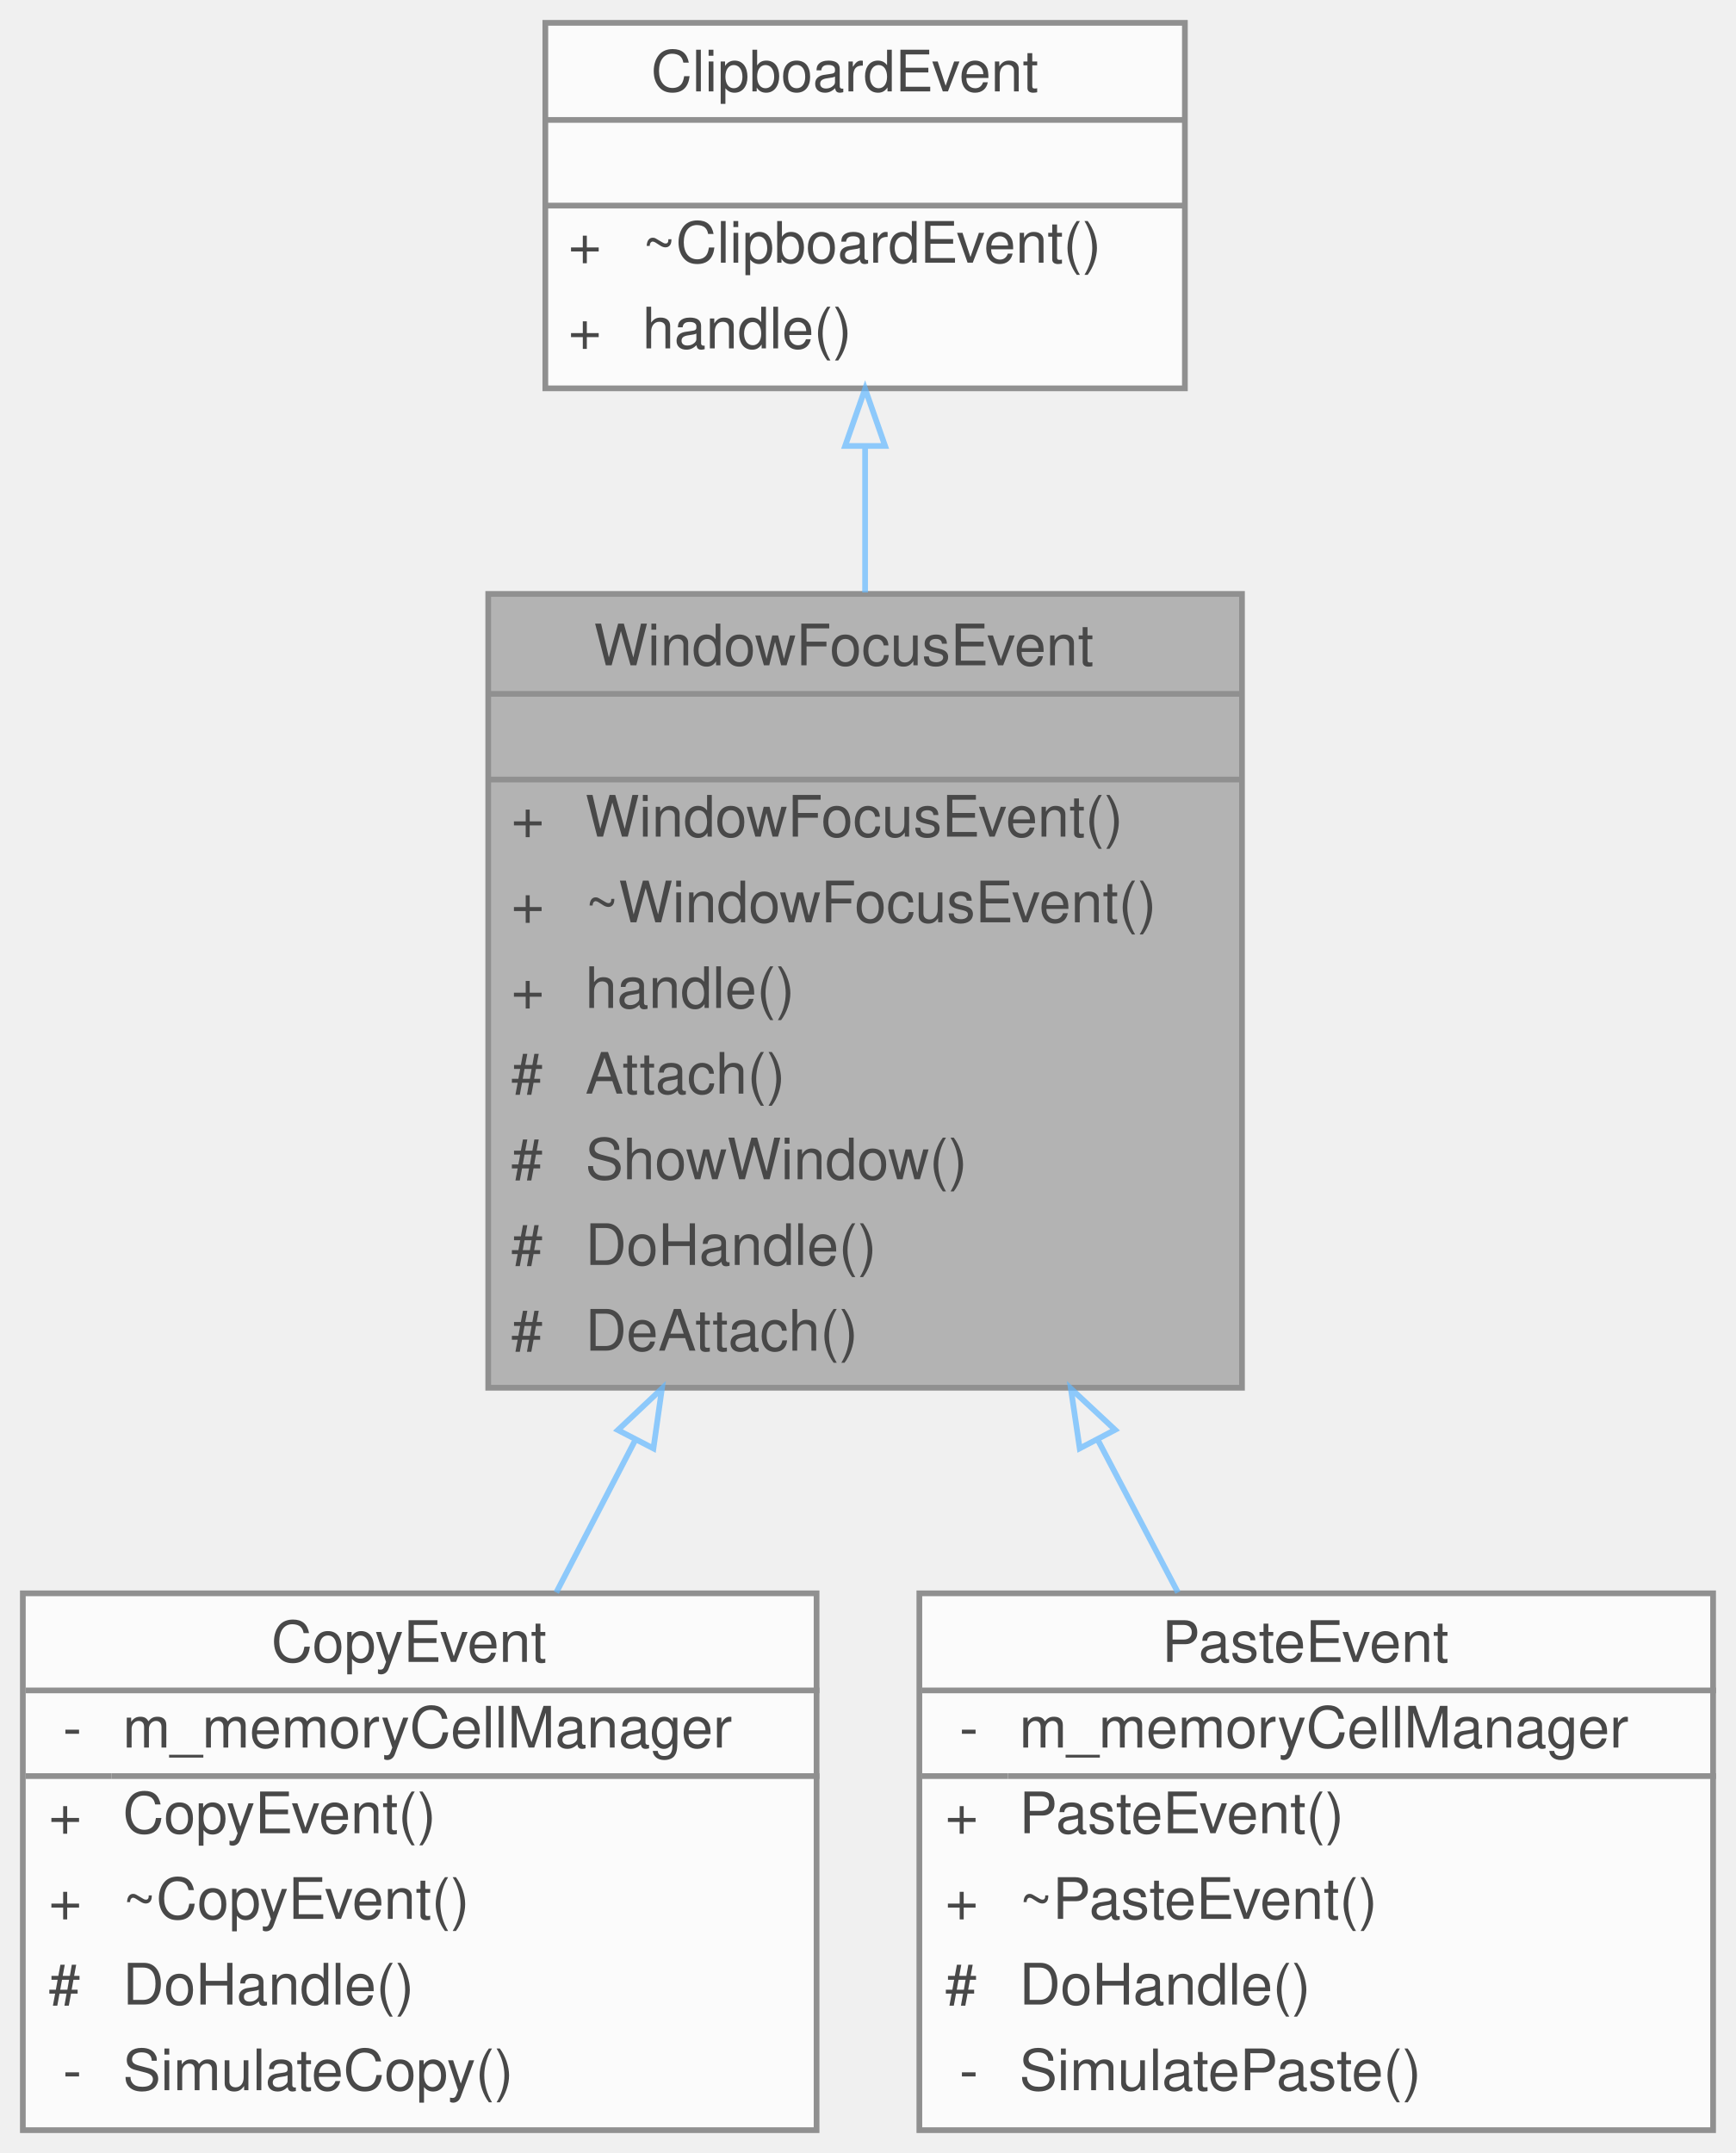
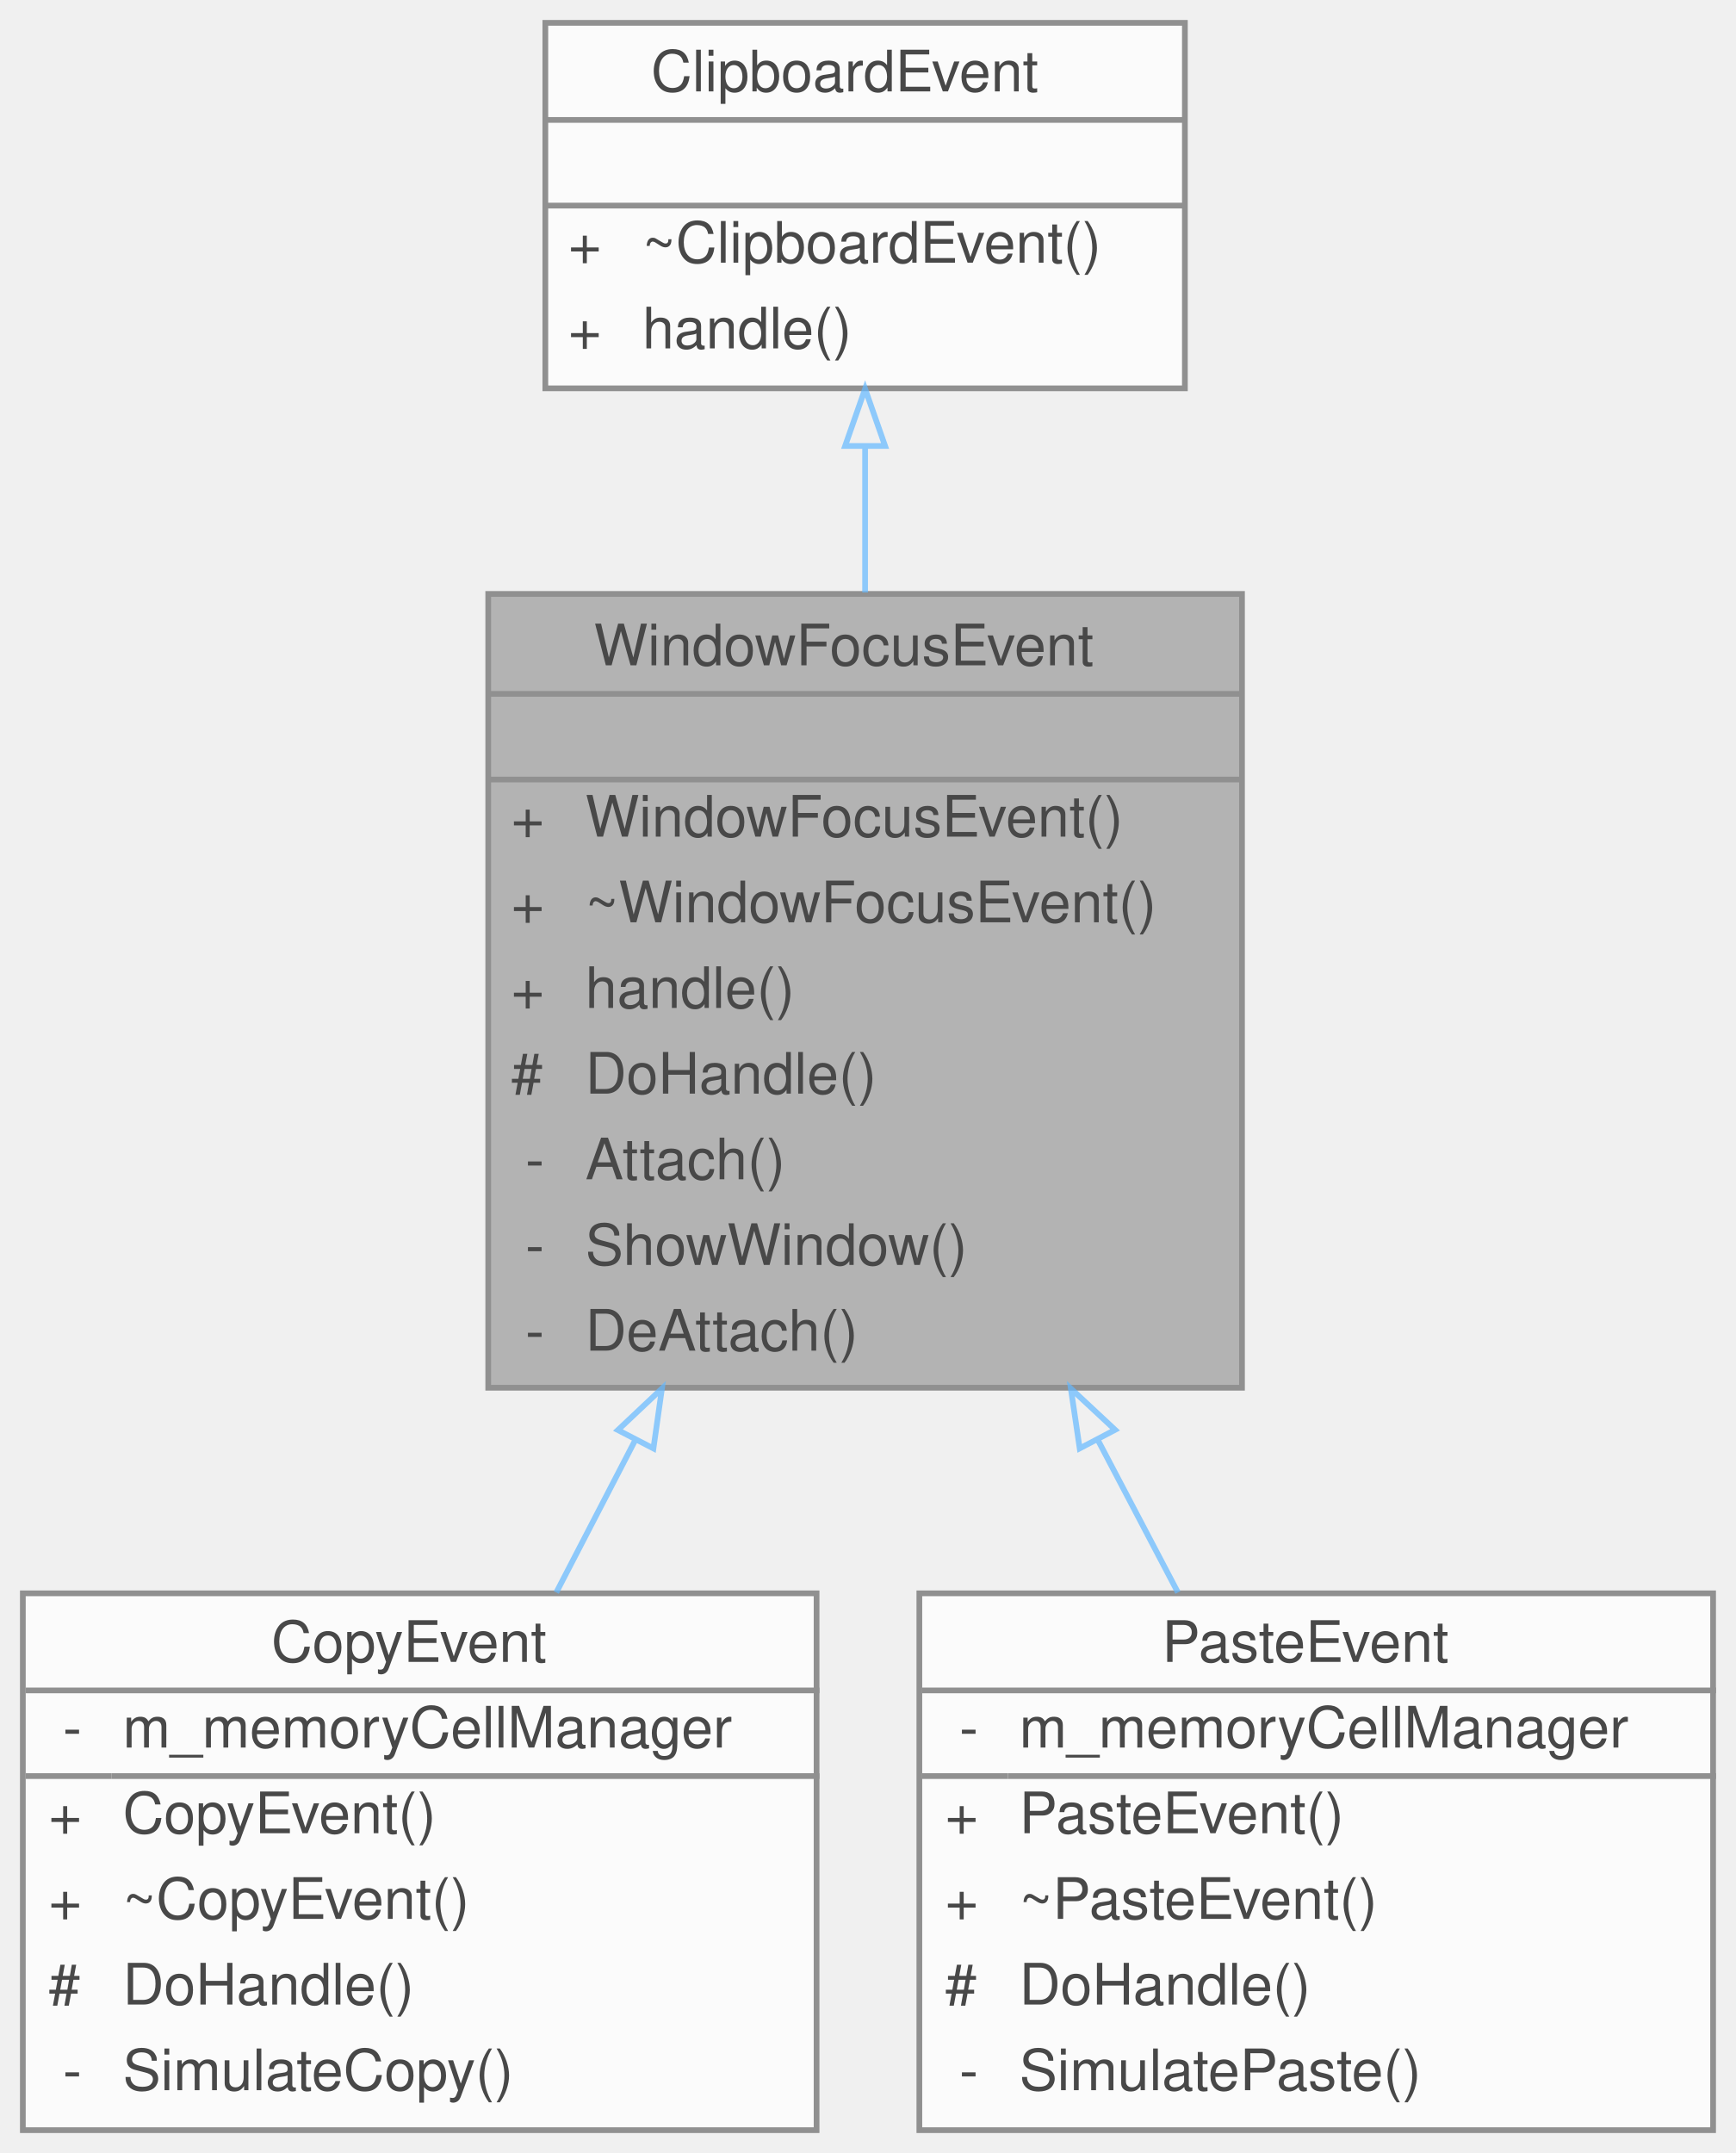
<svg xmlns="http://www.w3.org/2000/svg" xmlns:xlink="http://www.w3.org/1999/xlink" width="304pt" height="377pt" viewBox="0.00 0.00 304.00 377.00">
  <svg id="main" version="1.1" xml:space="preserve">
    <style type="text/css">
.node, .edge {opacity: 0.7;}
.node.selected, .edge.selected {opacity: 1;}
.edge:hover path { stroke: red; }
.edge:hover polygon { stroke: red; fill: red; }
</style>
    <svg id="graph" class="graph">
      <g id="graph0" class="graph" transform="scale(1 1) rotate(0) translate(4 373)">
        <g id="Node000001" class="node">
          <g id="a_Node000001">
            <a xlink:title=" ">
              <polygon fill="#999999" stroke="transparent" points="213.5,-269 81.5,-269 81.5,-130 213.5,-130 213.5,-269" />
              <text text-anchor="start" x="100" y="-256.5" font-family="Helvetica,sans-Serif" font-size="10.00">WindowFocusEvent</text>
              <text text-anchor="start" x="145.5" y="-241.5" font-family="Helvetica,sans-Serif" font-size="10.00"> </text>
              <text text-anchor="start" x="85.5" y="-226.5" font-family="Helvetica,sans-Serif" font-size="10.00">+</text>
              <text text-anchor="start" x="98.5" y="-226.5" font-family="Helvetica,sans-Serif" font-size="10.00">WindowFocusEvent()</text>
              <text text-anchor="start" x="85.5" y="-211.5" font-family="Helvetica,sans-Serif" font-size="10.00">+</text>
              <text text-anchor="start" x="98.5" y="-211.5" font-family="Helvetica,sans-Serif" font-size="10.00">~WindowFocusEvent()</text>
              <text text-anchor="start" x="85.5" y="-196.5" font-family="Helvetica,sans-Serif" font-size="10.00">+</text>
              <text text-anchor="start" x="98.5" y="-196.5" font-family="Helvetica,sans-Serif" font-size="10.00">handle()</text>
              <text text-anchor="start" x="85.5" y="-181.5" font-family="Helvetica,sans-Serif" font-size="10.00">#</text>
-               <text text-anchor="start" x="98.5" y="-181.5" font-family="Helvetica,sans-Serif" font-size="10.00">Attach()</text>
-               <text text-anchor="start" x="85.5" y="-166.5" font-family="Helvetica,sans-Serif" font-size="10.00">#</text>
-               <text text-anchor="start" x="98.5" y="-166.5" font-family="Helvetica,sans-Serif" font-size="10.00">ShowWindow()</text>
-               <text text-anchor="start" x="85.5" y="-151.5" font-family="Helvetica,sans-Serif" font-size="10.00">#</text>
-               <text text-anchor="start" x="98.5" y="-151.5" font-family="Helvetica,sans-Serif" font-size="10.00">DoHandle()</text>
-               <text text-anchor="start" x="85.5" y="-136.5" font-family="Helvetica,sans-Serif" font-size="10.00">#</text>
+               <text text-anchor="start" x="98.5" y="-181.5" font-family="Helvetica,sans-Serif" font-size="10.00">DoHandle()</text>
+               <text text-anchor="start" x="88" y="-166.5" font-family="Helvetica,sans-Serif" font-size="10.00">-</text>
+               <text text-anchor="start" x="98.5" y="-166.5" font-family="Helvetica,sans-Serif" font-size="10.00">Attach()</text>
+               <text text-anchor="start" x="88" y="-151.5" font-family="Helvetica,sans-Serif" font-size="10.00">-</text>
+               <text text-anchor="start" x="98.5" y="-151.5" font-family="Helvetica,sans-Serif" font-size="10.00">ShowWindow()</text>
+               <text text-anchor="start" x="88" y="-136.5" font-family="Helvetica,sans-Serif" font-size="10.00">-</text>
              <text text-anchor="start" x="98.5" y="-136.5" font-family="Helvetica,sans-Serif" font-size="10.00">DeAttach()</text>
              <polygon fill="#666666" stroke="#666666" points="81.5,-251.5 81.5,-251.5 213.5,-251.5 213.5,-251.5 81.5,-251.5" />
              <polygon fill="#666666" stroke="#666666" points="81.5,-236.5 81.5,-236.5 213.5,-236.5 213.5,-236.5 81.5,-236.5" />
              <polygon fill="none" stroke="#666666" points="81.5,-130 81.5,-269 213.5,-269 213.5,-130 81.5,-130" />
            </a>
          </g>
        </g>
        <g id="Node000003" class="node">
          <g id="a_Node000003">
            <a xlink:href="classCopyEvent.html" target="_top" xlink:title=" ">
              <polygon fill="white" stroke="transparent" points="139,-94 0,-94 0,0 139,0 139,-94" />
              <text text-anchor="start" x="43.5" y="-82" font-family="Helvetica,sans-Serif" font-size="10.00">CopyEvent</text>
              <text text-anchor="start" x="7" y="-67" font-family="Helvetica,sans-Serif" font-size="10.00">-</text>
              <text text-anchor="start" x="17.5" y="-67" font-family="Helvetica,sans-Serif" font-size="10.00">m_memoryCellManager</text>
              <text text-anchor="start" x="4.5" y="-52" font-family="Helvetica,sans-Serif" font-size="10.00">+</text>
              <text text-anchor="start" x="17.5" y="-52" font-family="Helvetica,sans-Serif" font-size="10.00">CopyEvent()</text>
              <text text-anchor="start" x="4.5" y="-37" font-family="Helvetica,sans-Serif" font-size="10.00">+</text>
              <text text-anchor="start" x="17.5" y="-37" font-family="Helvetica,sans-Serif" font-size="10.00">~CopyEvent()</text>
              <text text-anchor="start" x="4.5" y="-22" font-family="Helvetica,sans-Serif" font-size="10.00">#</text>
              <text text-anchor="start" x="17.5" y="-22" font-family="Helvetica,sans-Serif" font-size="10.00">DoHandle()</text>
              <text text-anchor="start" x="7" y="-7" font-family="Helvetica,sans-Serif" font-size="10.00">-</text>
              <text text-anchor="start" x="17.5" y="-7" font-family="Helvetica,sans-Serif" font-size="10.00">SimulateCopy()</text>
              <polygon fill="#666666" stroke="#666666" points="0.5,-77 0.5,-77 139.5,-77 139.5,-77 0.5,-77" />
              <polygon fill="#666666" stroke="#666666" points="0.5,-62 0.5,-62 15.5,-62 15.5,-62 0.5,-62" />
              <polygon fill="#666666" stroke="#666666" points="15.5,-62 15.5,-62 139.5,-62 139.5,-62 15.5,-62" />
              <polygon fill="none" stroke="#666666" points="0,0 0,-94 139,-94 139,0 0,0" />
            </a>
          </g>
        </g>
        <g id="edge2_Node000001_Node000003" class="edge">
          <g id="a_edge2_Node000001_Node000003">
            <a xlink:title=" ">
              <path fill="none" stroke="#63b8ff" d="M107.21,-120.76C102.5,-111.67 97.81,-102.62 93.42,-94.15" />
              <polygon fill="none" stroke="#63b8ff" points="104.21,-122.59 111.92,-129.86 110.43,-119.37 104.21,-122.59" />
            </a>
          </g>
        </g>
        <g id="Node000004" class="node">
          <g id="a_Node000004">
            <a xlink:href="classPasteEvent.html" target="_top" xlink:title=" ">
              <polygon fill="white" stroke="transparent" points="296,-94 157,-94 157,0 296,0 296,-94" />
              <text text-anchor="start" x="199.5" y="-82" font-family="Helvetica,sans-Serif" font-size="10.00">PasteEvent</text>
              <text text-anchor="start" x="164" y="-67" font-family="Helvetica,sans-Serif" font-size="10.00">-</text>
              <text text-anchor="start" x="174.5" y="-67" font-family="Helvetica,sans-Serif" font-size="10.00">m_memoryCellManager</text>
              <text text-anchor="start" x="161.5" y="-52" font-family="Helvetica,sans-Serif" font-size="10.00">+</text>
              <text text-anchor="start" x="174.5" y="-52" font-family="Helvetica,sans-Serif" font-size="10.00">PasteEvent()</text>
              <text text-anchor="start" x="161.5" y="-37" font-family="Helvetica,sans-Serif" font-size="10.00">+</text>
              <text text-anchor="start" x="174.5" y="-37" font-family="Helvetica,sans-Serif" font-size="10.00">~PasteEvent()</text>
              <text text-anchor="start" x="161.5" y="-22" font-family="Helvetica,sans-Serif" font-size="10.00">#</text>
              <text text-anchor="start" x="174.5" y="-22" font-family="Helvetica,sans-Serif" font-size="10.00">DoHandle()</text>
              <text text-anchor="start" x="164" y="-7" font-family="Helvetica,sans-Serif" font-size="10.00">-</text>
              <text text-anchor="start" x="174.5" y="-7" font-family="Helvetica,sans-Serif" font-size="10.00">SimulatePaste()</text>
              <polygon fill="#666666" stroke="#666666" points="157.5,-77 157.5,-77 296.5,-77 296.5,-77 157.5,-77" />
              <polygon fill="#666666" stroke="#666666" points="157.5,-62 157.5,-62 172.5,-62 172.5,-62 157.5,-62" />
              <polygon fill="#666666" stroke="#666666" points="172.5,-62 172.5,-62 296.5,-62 296.5,-62 172.5,-62" />
              <polygon fill="none" stroke="#666666" points="157,0 157,-94 296,-94 296,0 157,0" />
            </a>
          </g>
        </g>
        <g id="edge3_Node000001_Node000004" class="edge">
          <g id="a_edge3_Node000001_Node000004">
            <a xlink:title=" ">
              <path fill="none" stroke="#63b8ff" d="M188.31,-120.76C193.08,-111.67 197.83,-102.62 202.28,-94.15" />
              <polygon fill="none" stroke="#63b8ff" points="185.08,-119.38 183.53,-129.86 191.28,-122.63 185.08,-119.38" />
            </a>
          </g>
        </g>
        <g id="Node000002" class="node">
          <g id="a_Node000002">
            <a xlink:href="classClipboardEvent.html" target="_top" xlink:title=" ">
              <polygon fill="white" stroke="transparent" points="203.5,-369 91.5,-369 91.5,-305 203.5,-305 203.5,-369" />
              <text text-anchor="start" x="110" y="-357" font-family="Helvetica,sans-Serif" font-size="10.00">ClipboardEvent</text>
              <text text-anchor="start" x="145.5" y="-342" font-family="Helvetica,sans-Serif" font-size="10.00"> </text>
              <text text-anchor="start" x="95.5" y="-327" font-family="Helvetica,sans-Serif" font-size="10.00">+</text>
              <text text-anchor="start" x="108.5" y="-327" font-family="Helvetica,sans-Serif" font-size="10.00">~ClipboardEvent()</text>
              <text text-anchor="start" x="95.5" y="-312" font-family="Helvetica,sans-Serif" font-size="10.00">+</text>
              <text text-anchor="start" x="108.5" y="-312" font-family="Helvetica,sans-Serif" font-size="10.00">handle()</text>
              <polygon fill="#666666" stroke="#666666" points="91.5,-352 91.5,-352 203.5,-352 203.5,-352 91.5,-352" />
              <polygon fill="#666666" stroke="#666666" points="91.5,-337 91.5,-337 203.5,-337 203.5,-337 91.5,-337" />
              <polygon fill="none" stroke="#666666" points="91.5,-305 91.5,-369 203.5,-369 203.5,-305 91.5,-305" />
            </a>
          </g>
        </g>
        <g id="edge1_Node000001_Node000002" class="edge">
          <g id="a_edge1_Node000001_Node000002">
            <a xlink:title=" ">
              <path fill="none" stroke="#63b8ff" d="M147.5,-294.69C147.5,-286.62 147.5,-277.95 147.5,-269.26" />
              <polygon fill="none" stroke="#63b8ff" points="144,-294.91 147.5,-304.91 151,-294.91 144,-294.91" />
            </a>
          </g>
        </g>
      </g>
    </svg>
  </svg>
  <style type="text/css">

[data-mouse-over-selected='false'] { opacity: 0.7; }
[data-mouse-over-selected='true']  { opacity: 1.0; }

</style>
</svg>
